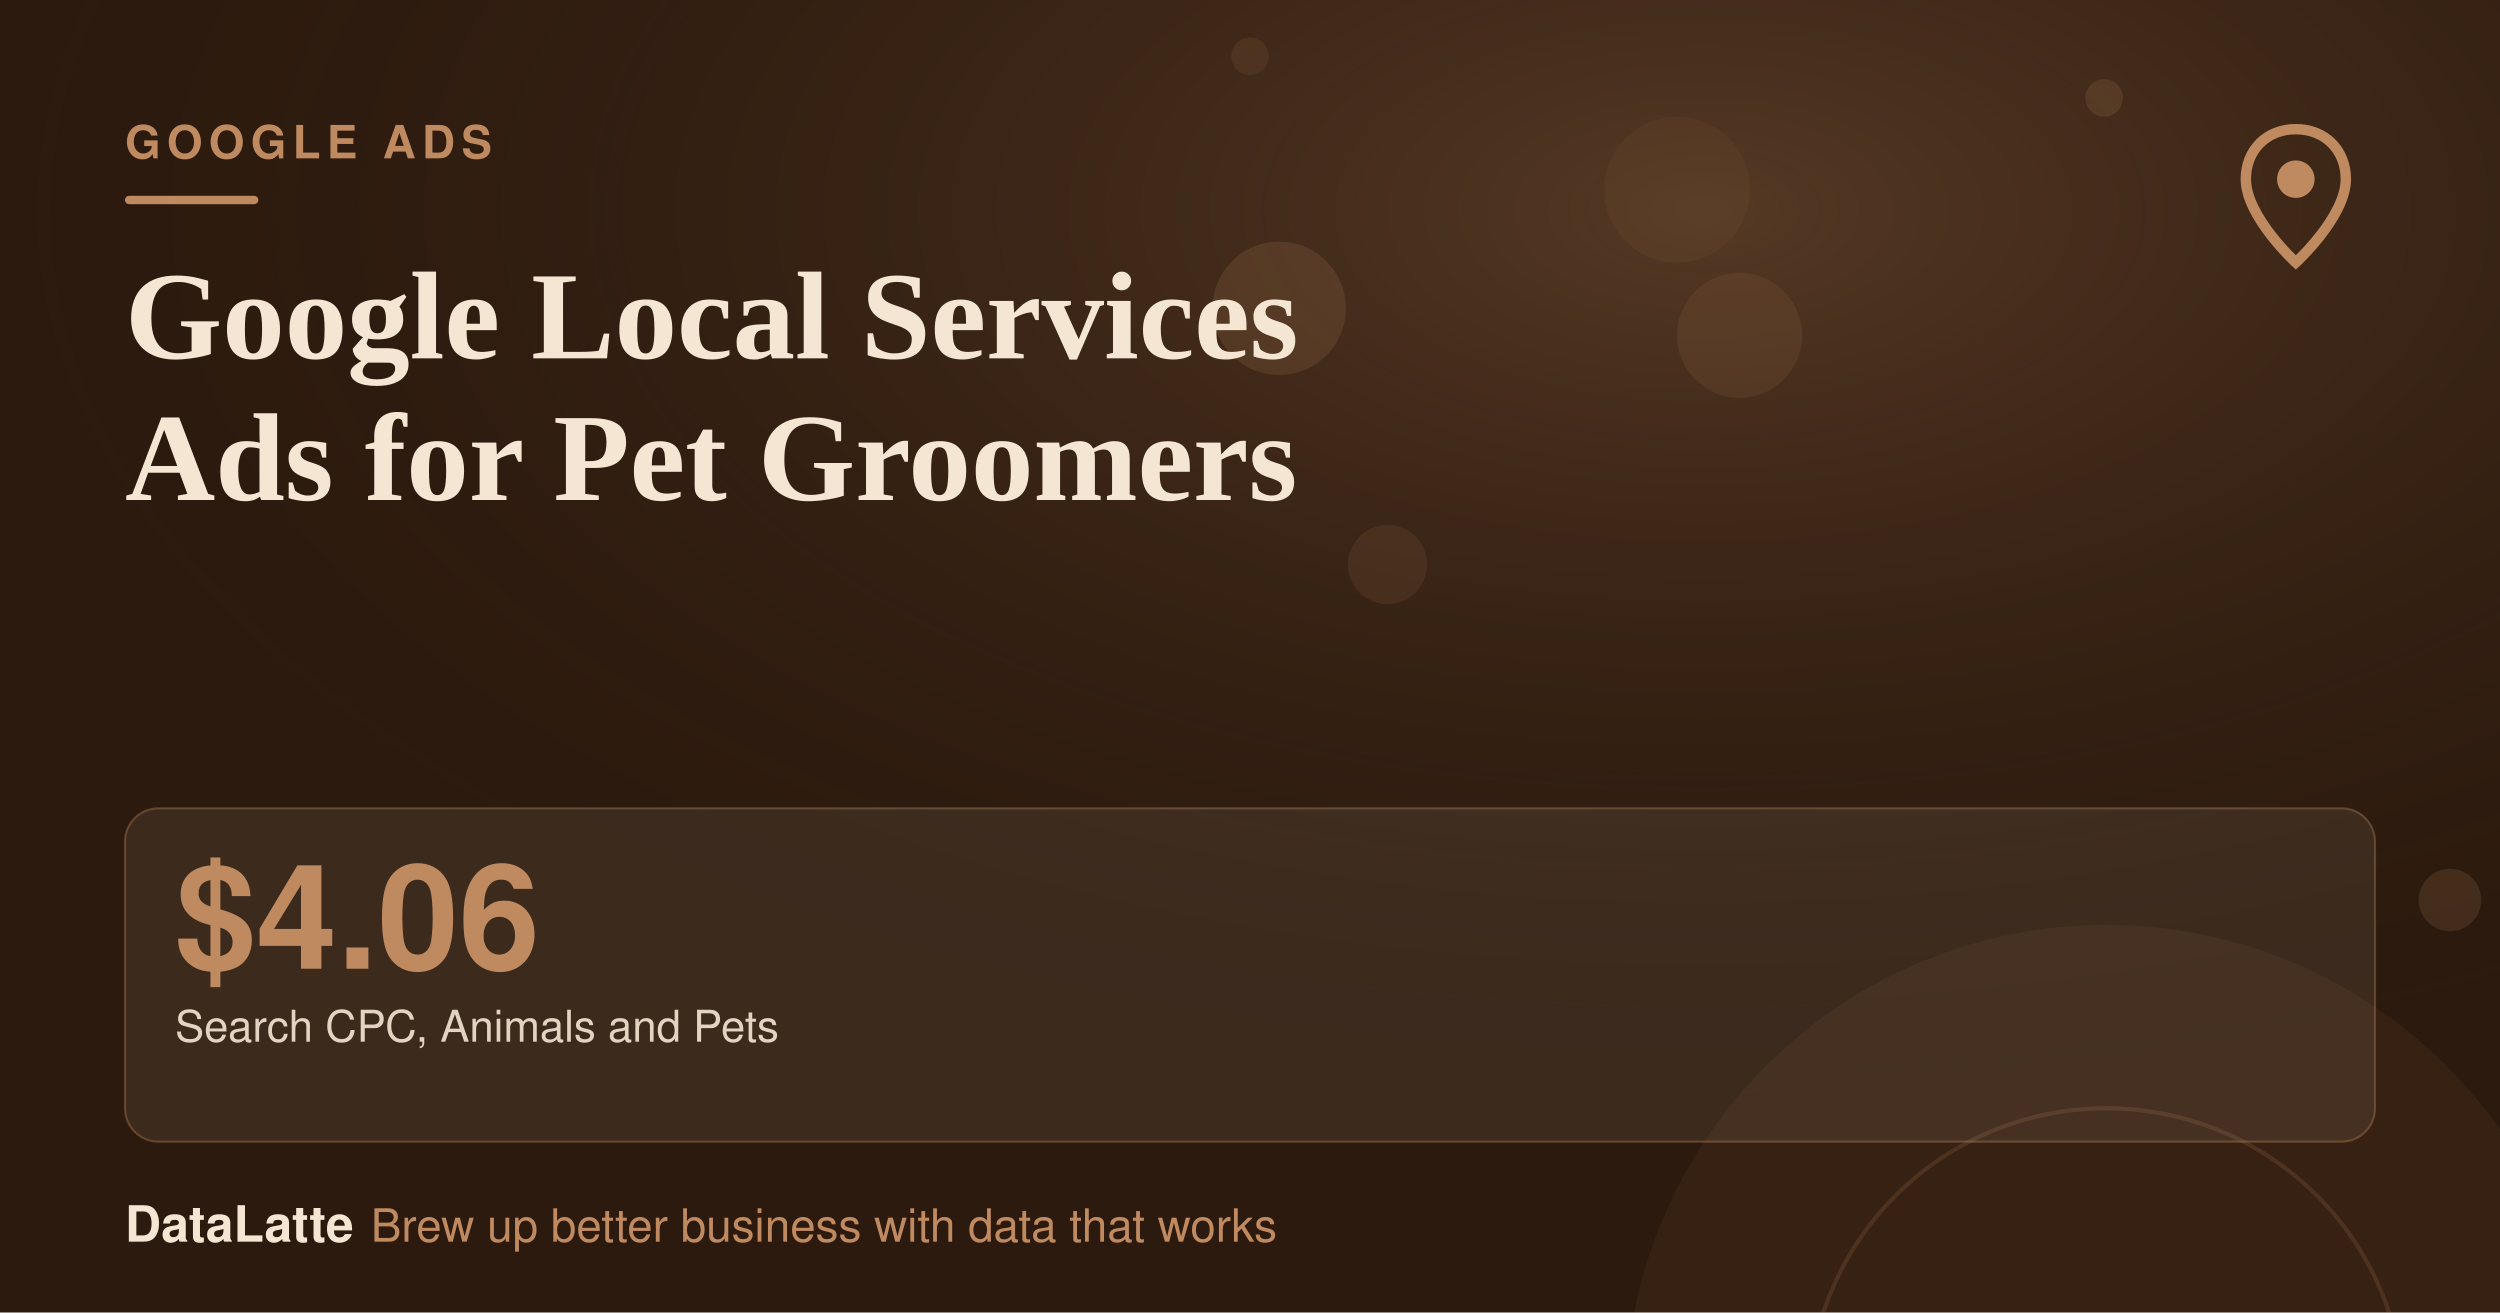
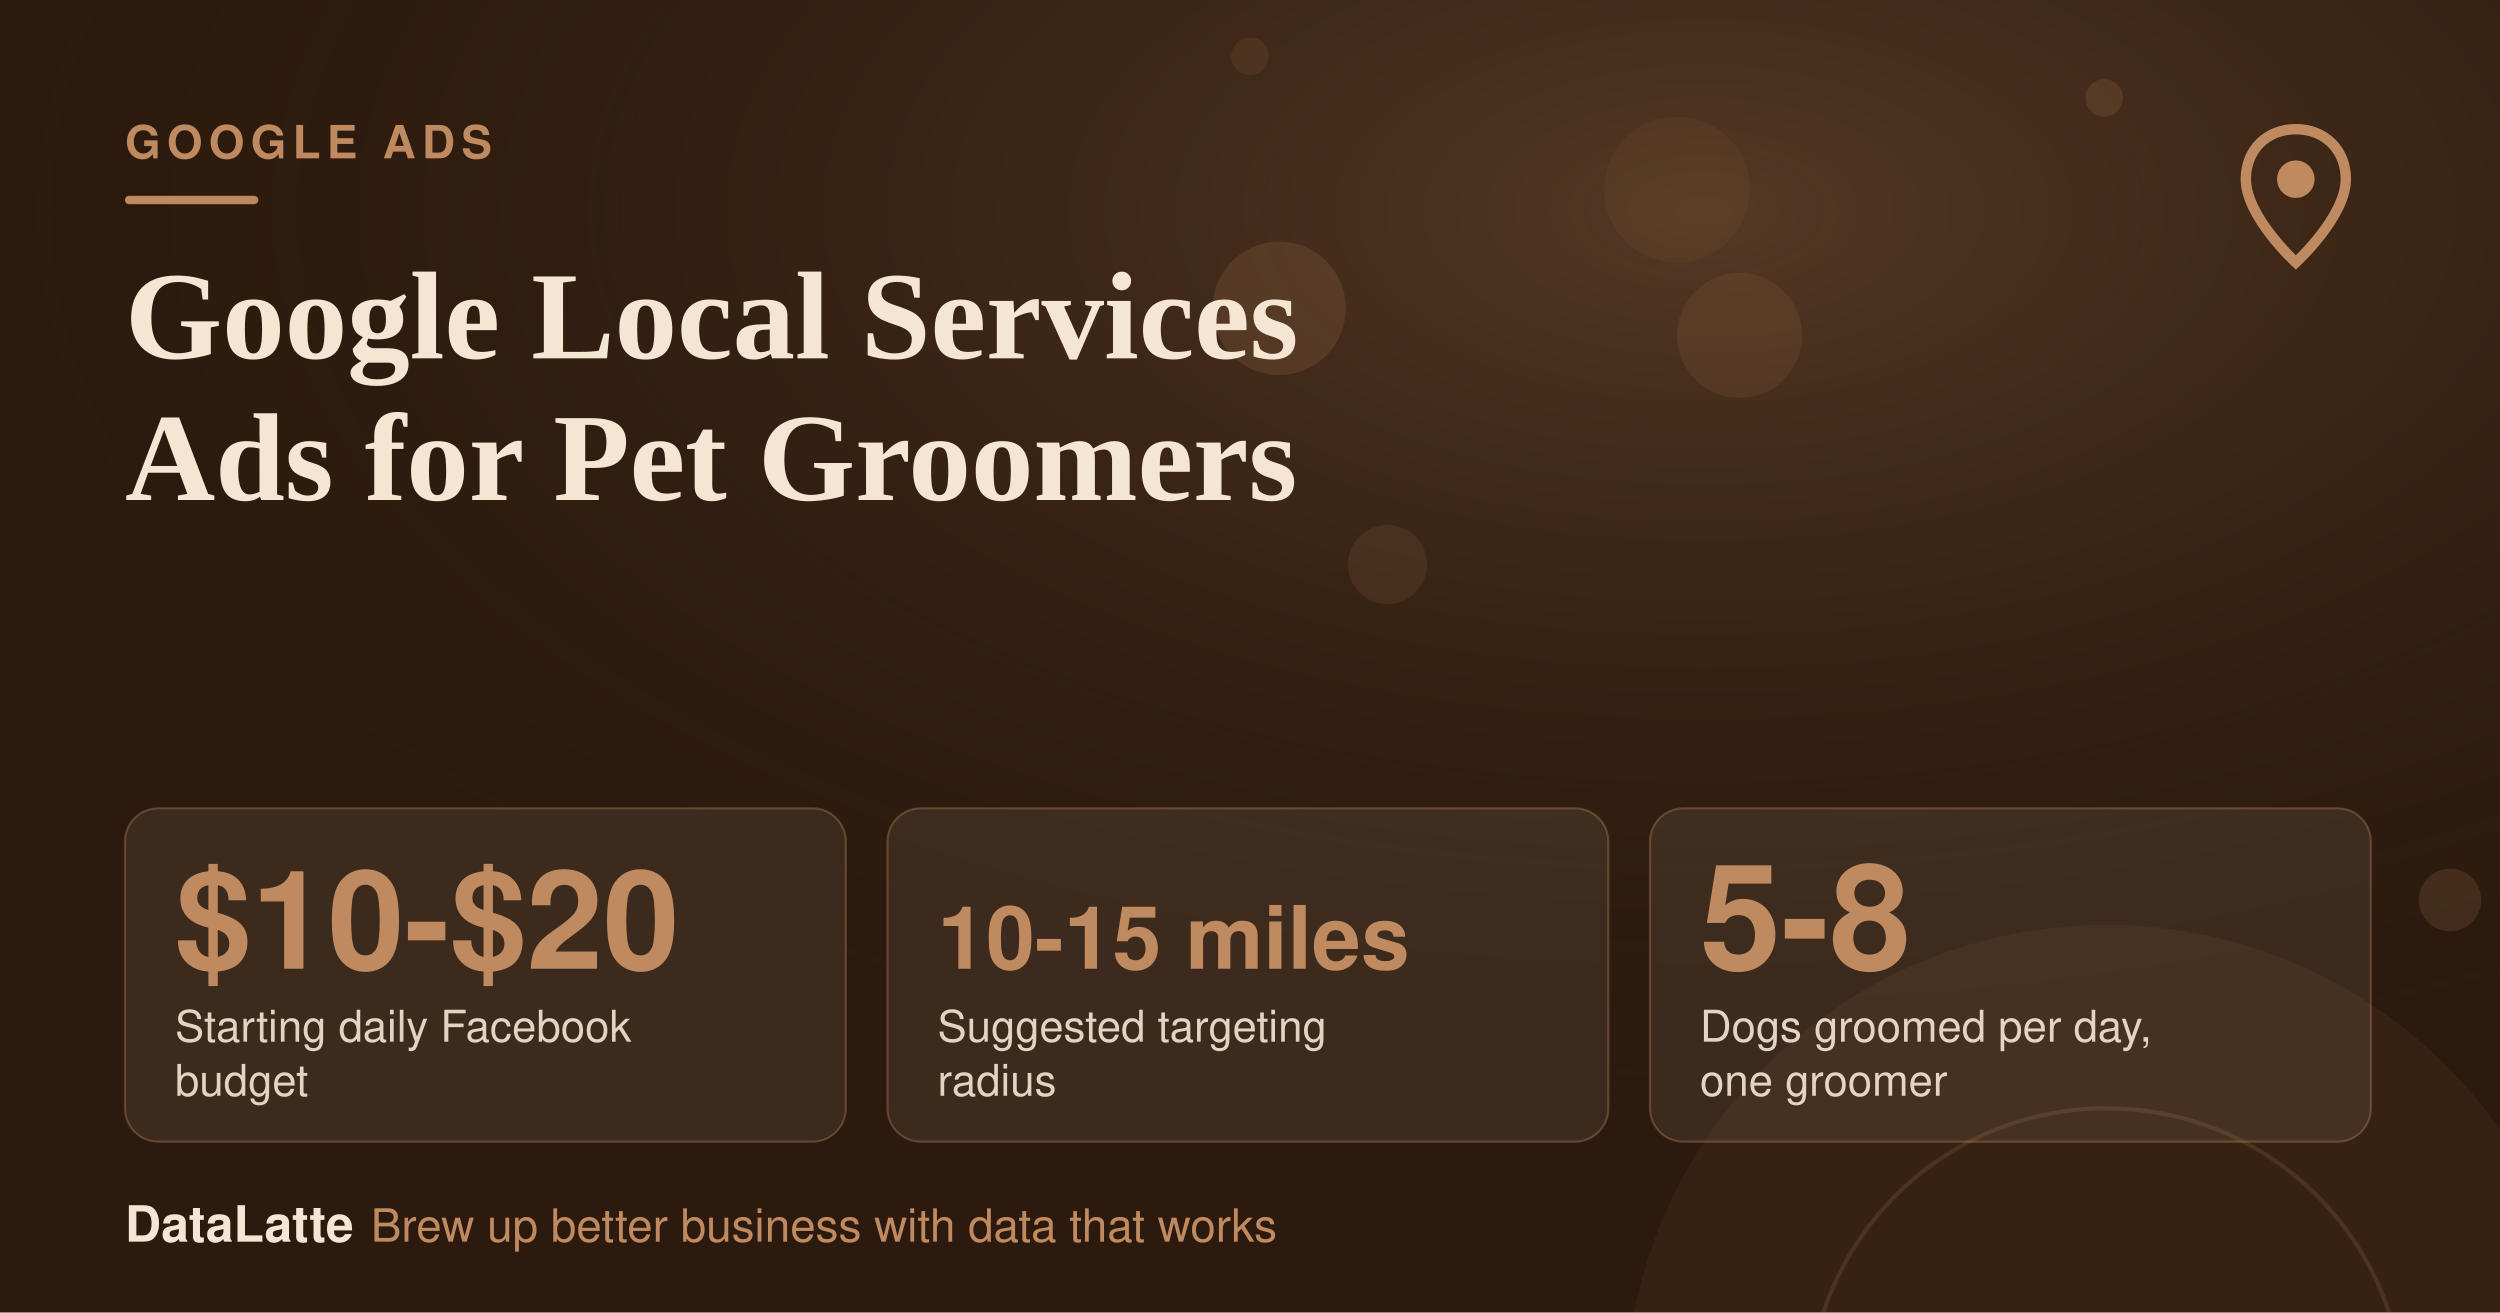
<svg xmlns="http://www.w3.org/2000/svg" width="1200" height="630" viewBox="0 0 1200 630" role="img" aria-label="Google Local Services Ads for Pet Groomers">
  <defs>
    <radialGradient id="g" cx="68%" cy="16%" r="70%">
      <stop offset="0" stop-color="#bf8a5f" stop-opacity="0.28" />
      <stop offset="1" stop-color="#2c1a0e" stop-opacity="0" />
    </radialGradient>
  </defs>
  <rect width="1200" height="630" fill="#2c1a0e" />
  <rect width="1200" height="630" fill="url(#g)" />
  <circle cx="1011" cy="675" r="231" fill="#bf8a5f" fill-opacity="0.07" />
  <circle cx="1011" cy="675" r="143" fill="none" stroke="#bf8a5f" stroke-opacity="0.16" stroke-width="2" />
  <circle cx="835" cy="161" r="30" fill="#bf8a5f" fill-opacity="0.11" />
  <circle cx="666" cy="271" r="19" fill="#bf8a5f" fill-opacity="0.11" />
  <circle cx="805" cy="91" r="35" fill="#bf8a5f" fill-opacity="0.06" />
  <circle cx="600" cy="27" r="9" fill="#bf8a5f" fill-opacity="0.11" />
  <circle cx="614" cy="148" r="32" fill="#bf8a5f" fill-opacity="0.16" />
  <circle cx="1010" cy="47" r="9" fill="#bf8a5f" fill-opacity="0.16" />
  <circle cx="1176" cy="432" r="15" fill="#bf8a5f" fill-opacity="0.16" />
  <g transform="translate(1076 62) scale(1.0)">
    <path d="M26 0C12 0 2 10 2 24c0 18 24 40 24 40s24-22 24-40C50 10 40 0 26 0z" fill="none" stroke="#bf8a5f" stroke-width="5" />
    <circle cx="26" cy="24" r="9" fill="#bf8a5f" />
  </g>
  <text x="60" y="76" font-family="Helvetica, Arial, sans-serif" font-size="22" font-weight="700" fill="#bf8a5f" letter-spacing="3">GOOGLE ADS</text>
  <rect x="60" y="94" width="64" height="4" rx="2" fill="#bf8a5f" />
  <text x="60" y="172" font-family="Georgia, 'Times New Roman', serif" font-size="60" font-weight="700" fill="#f5e6d3">Google Local Services</text>
  <text x="60" y="240" font-family="Georgia, 'Times New Roman', serif" font-size="60" font-weight="700" fill="#f5e6d3">Ads for Pet Groomers</text>
-   <rect x="60" y="388" width="1080" height="160" rx="16" fill="#f5e6d3" fill-opacity="0.08" stroke="#bf8a5f" stroke-opacity="0.35" />
-   <text x="84" y="465" font-family="Helvetica, Arial, sans-serif" font-size="70" font-weight="800" fill="#bf8a5f">$4.06</text>
-   <text x="84" y="500" font-family="Helvetica, Arial, sans-serif" font-size="21" fill="#f5e6d3" fill-opacity="0.9">Search CPC, Animals and Pets</text>
+   <rect x="60" y="388" width="346" height="160" rx="16" fill="#f5e6d3" fill-opacity="0.08" stroke="#bf8a5f" stroke-opacity="0.35" />
+   <text x="84" y="465" font-family="Helvetica, Arial, sans-serif" font-size="66" font-weight="800" fill="#bf8a5f">$10-$20</text>
+   <text x="84" y="500" font-family="Helvetica, Arial, sans-serif" font-size="21" fill="#f5e6d3" fill-opacity="0.9">Starting daily Facebook</text>
+   <text x="84" y="526" font-family="Helvetica, Arial, sans-serif" font-size="21" fill="#f5e6d3" fill-opacity="0.9">budget</text>
+   <rect x="426" y="388" width="346" height="160" rx="16" fill="#f5e6d3" fill-opacity="0.08" stroke="#bf8a5f" stroke-opacity="0.35" />
+   <text x="450" y="465" font-family="Helvetica, Arial, sans-serif" font-size="42" font-weight="800" fill="#bf8a5f">10-15 miles</text>
+   <text x="450" y="500" font-family="Helvetica, Arial, sans-serif" font-size="21" fill="#f5e6d3" fill-opacity="0.9">Suggested targeting</text>
+   <text x="450" y="526" font-family="Helvetica, Arial, sans-serif" font-size="21" fill="#f5e6d3" fill-opacity="0.9">radius</text>
+   <rect x="792" y="388" width="346" height="160" rx="16" fill="#f5e6d3" fill-opacity="0.08" stroke="#bf8a5f" stroke-opacity="0.35" />
+   <text x="816" y="465" font-family="Helvetica, Arial, sans-serif" font-size="70" font-weight="800" fill="#bf8a5f">5-8</text>
+   <text x="816" y="500" font-family="Helvetica, Arial, sans-serif" font-size="21" fill="#f5e6d3" fill-opacity="0.9">Dogs groomed per day,</text>
+   <text x="816" y="526" font-family="Helvetica, Arial, sans-serif" font-size="21" fill="#f5e6d3" fill-opacity="0.9">one groomer</text>
  <text x="60" y="596" font-family="Helvetica, Arial, sans-serif" font-size="24" font-weight="700" fill="#f5e6d3">DataLatte</text>
  <text x="178" y="596" font-family="Helvetica, Arial, sans-serif" font-size="22" fill="#bf8a5f">Brew up better business with data that works</text>
</svg>
